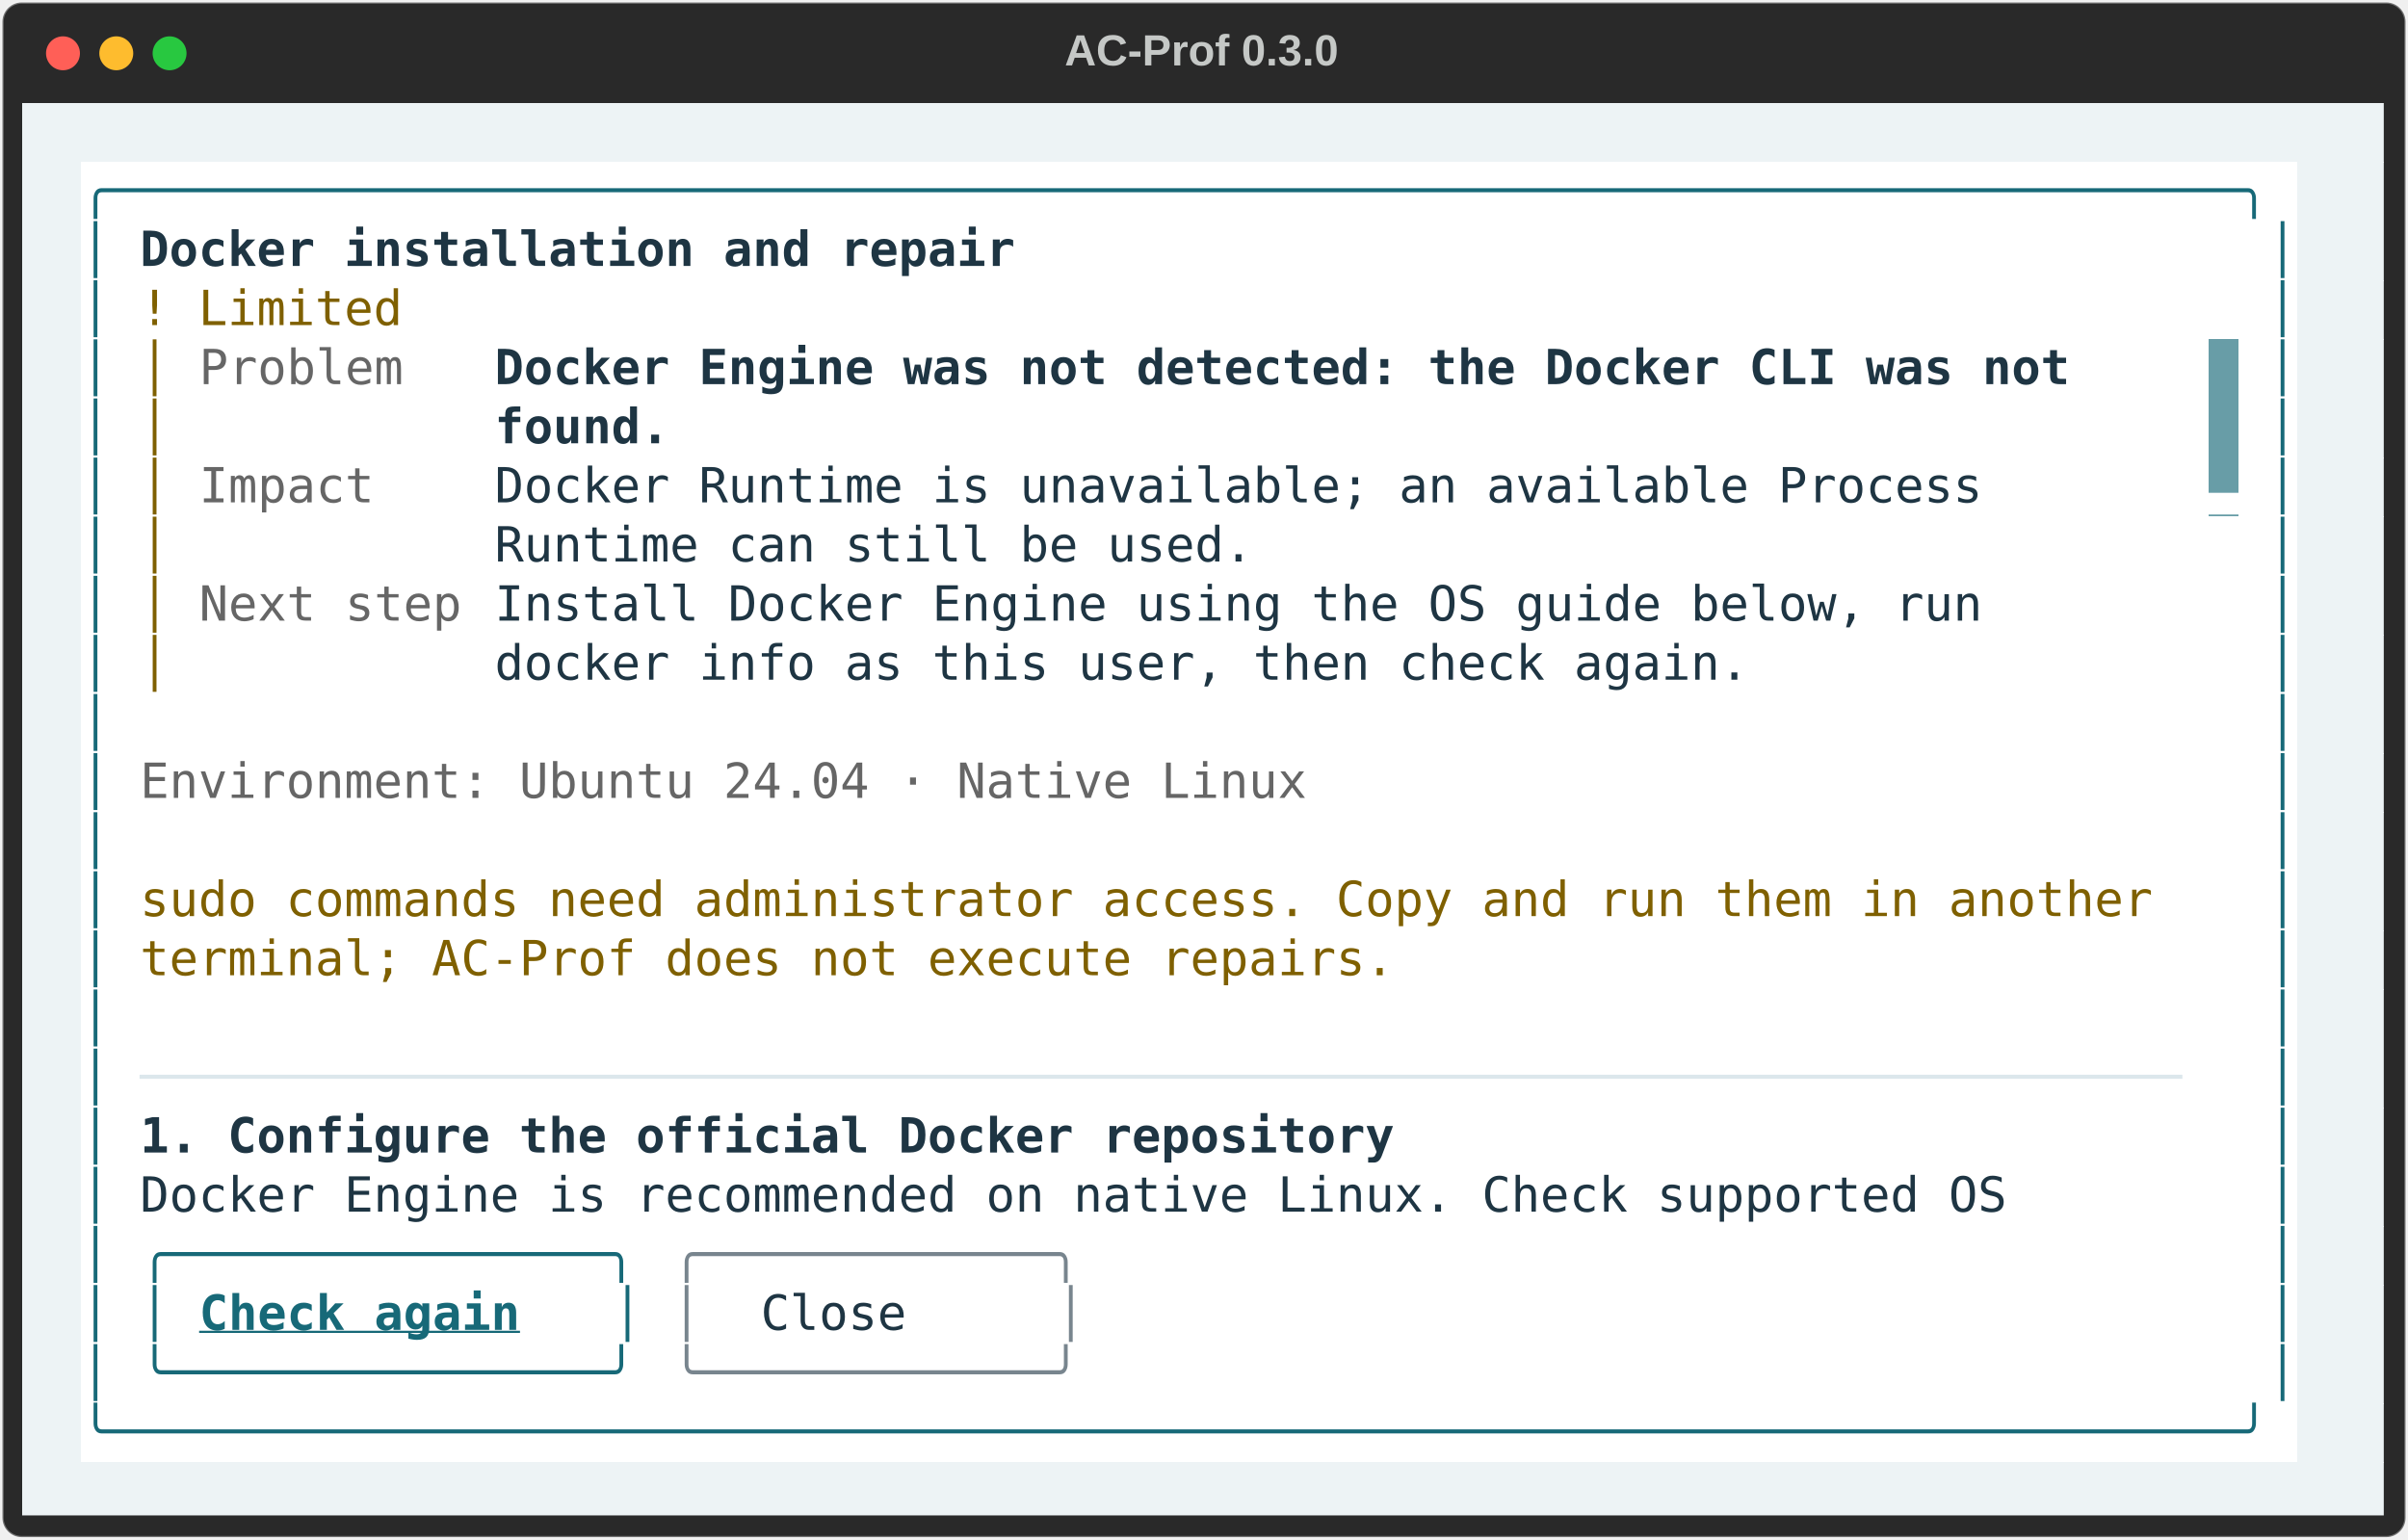
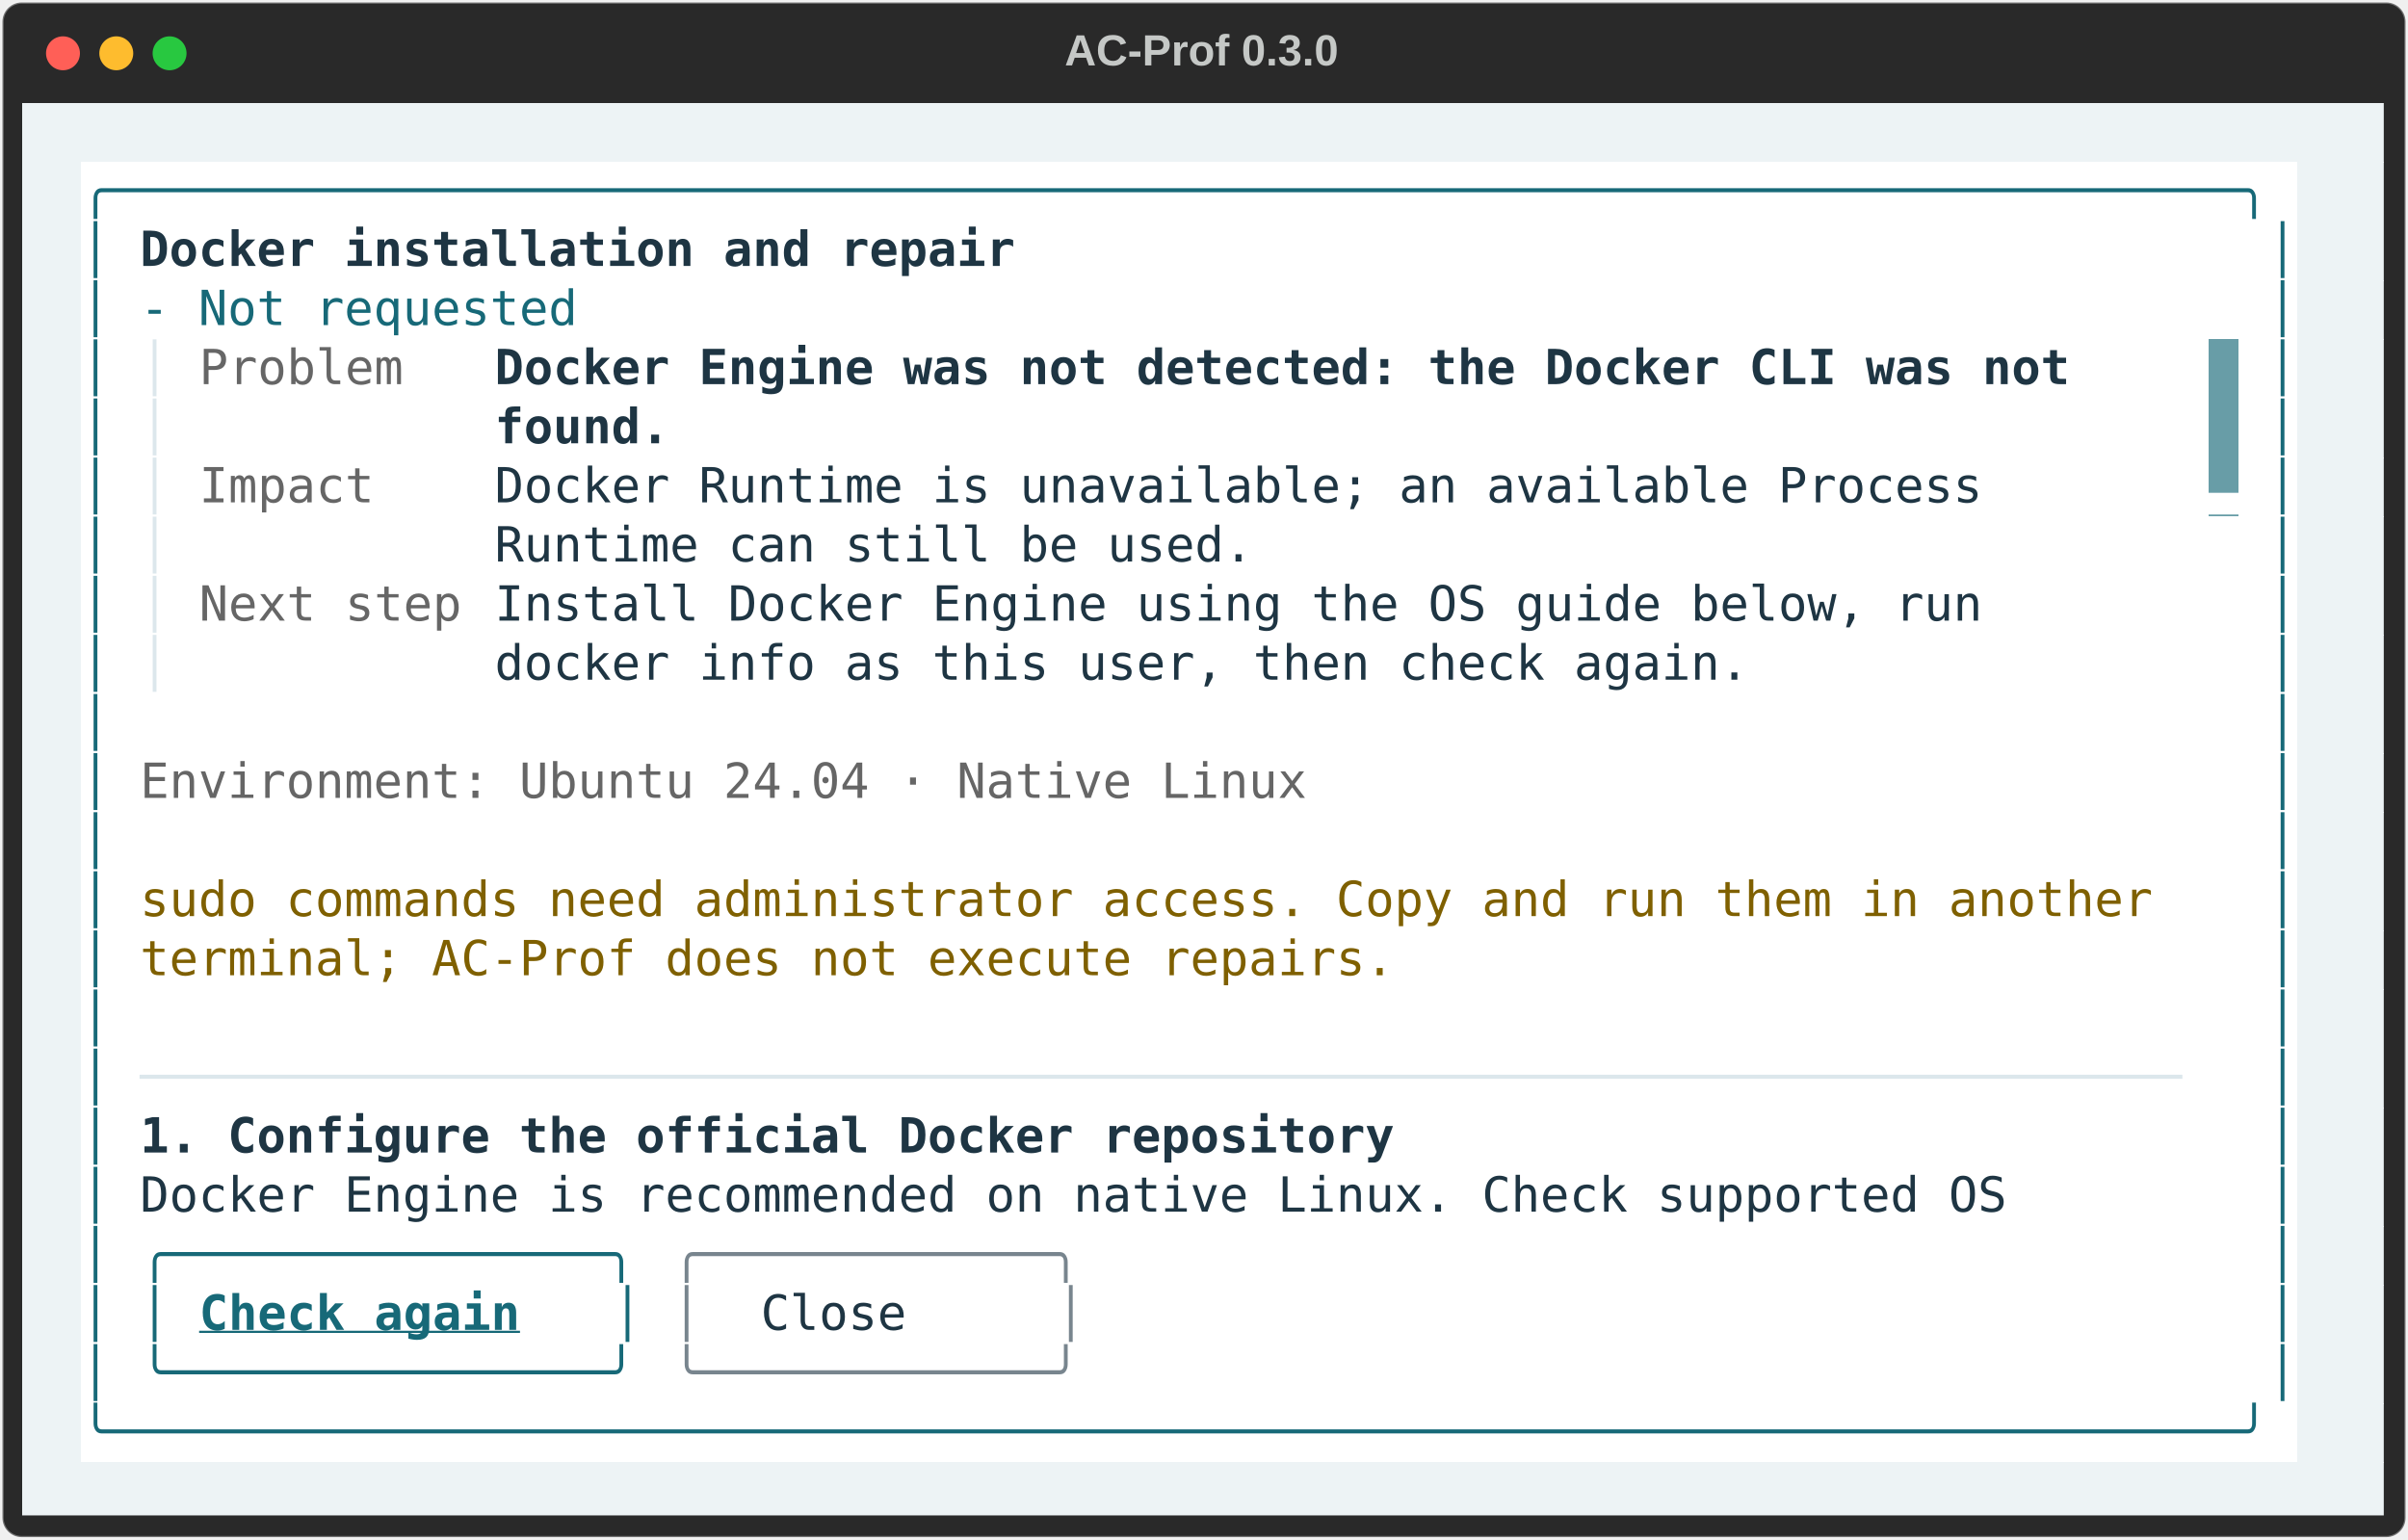
<svg xmlns="http://www.w3.org/2000/svg" class="rich-terminal" viewBox="0 0 994 635.6">
  <style>

    @font-face {
        font-family: "Fira Code";
        src: local("FiraCode-Regular"),
                url("https://cdnjs.cloudflare.com/ajax/libs/firacode/6.2.0/woff2/FiraCode-Regular.woff2") format("woff2"),
                url("https://cdnjs.cloudflare.com/ajax/libs/firacode/6.2.0/woff/FiraCode-Regular.woff") format("woff");
        font-style: normal;
        font-weight: 400;
    }
    @font-face {
        font-family: "Fira Code";
        src: local("FiraCode-Bold"),
                url("https://cdnjs.cloudflare.com/ajax/libs/firacode/6.2.0/woff2/FiraCode-Bold.woff2") format("woff2"),
                url("https://cdnjs.cloudflare.com/ajax/libs/firacode/6.2.0/woff/FiraCode-Bold.woff") format("woff");
        font-style: bold;
        font-weight: 700;
    }

    .terminal-matrix {
        font-family: Fira Code, monospace;
        font-size: 20px;
        line-height: 24.4px;
        font-variant-east-asian: full-width;
    }

    .terminal-title {
        font-size: 18px;
        font-weight: bold;
        font-family: arial;
    }

    .terminal-r1 { fill: #c5c8c6 }
.terminal-r2 { fill: #176978 }
.terminal-r3 { fill: #1e3543;font-weight: bold }
- .terminal-r4 { fill: #7f6000 }
+ .terminal-r4 { fill: #dce7ec }
.terminal-r5 { fill: #666666 }
.terminal-r6 { fill: #ffffff }
.terminal-r7 { fill: #1e3543 }
- .terminal-r8 { fill: #dce7ec }
+ .terminal-r8 { fill: #7f6000 }
.terminal-r9 { fill: #78858e }
.terminal-r10 { fill: #176978;font-weight: bold;text-decoration: underline; }
    </style>
  <defs>
    <clipPath id="terminal-clip-terminal">
      <rect x="0" y="0" width="975.0" height="584.6" />
    </clipPath>
    <clipPath id="terminal-line-0">
      <rect x="0" y="1.5" width="976" height="24.65" />
    </clipPath>
    <clipPath id="terminal-line-1">
      <rect x="0" y="25.9" width="976" height="24.65" />
    </clipPath>
    <clipPath id="terminal-line-2">
      <rect x="0" y="50.3" width="976" height="24.65" />
    </clipPath>
    <clipPath id="terminal-line-3">
      <rect x="0" y="74.7" width="976" height="24.65" />
    </clipPath>
    <clipPath id="terminal-line-4">
      <rect x="0" y="99.1" width="976" height="24.65" />
    </clipPath>
    <clipPath id="terminal-line-5">
      <rect x="0" y="123.5" width="976" height="24.65" />
    </clipPath>
    <clipPath id="terminal-line-6">
      <rect x="0" y="147.9" width="976" height="24.65" />
    </clipPath>
    <clipPath id="terminal-line-7">
      <rect x="0" y="172.3" width="976" height="24.65" />
    </clipPath>
    <clipPath id="terminal-line-8">
      <rect x="0" y="196.7" width="976" height="24.65" />
    </clipPath>
    <clipPath id="terminal-line-9">
      <rect x="0" y="221.1" width="976" height="24.65" />
    </clipPath>
    <clipPath id="terminal-line-10">
      <rect x="0" y="245.5" width="976" height="24.65" />
    </clipPath>
    <clipPath id="terminal-line-11">
      <rect x="0" y="269.9" width="976" height="24.65" />
    </clipPath>
    <clipPath id="terminal-line-12">
      <rect x="0" y="294.3" width="976" height="24.65" />
    </clipPath>
    <clipPath id="terminal-line-13">
      <rect x="0" y="318.7" width="976" height="24.65" />
    </clipPath>
    <clipPath id="terminal-line-14">
      <rect x="0" y="343.1" width="976" height="24.65" />
    </clipPath>
    <clipPath id="terminal-line-15">
      <rect x="0" y="367.5" width="976" height="24.65" />
    </clipPath>
    <clipPath id="terminal-line-16">
      <rect x="0" y="391.9" width="976" height="24.65" />
    </clipPath>
    <clipPath id="terminal-line-17">
      <rect x="0" y="416.3" width="976" height="24.65" />
    </clipPath>
    <clipPath id="terminal-line-18">
      <rect x="0" y="440.7" width="976" height="24.65" />
    </clipPath>
    <clipPath id="terminal-line-19">
      <rect x="0" y="465.1" width="976" height="24.65" />
    </clipPath>
    <clipPath id="terminal-line-20">
      <rect x="0" y="489.5" width="976" height="24.65" />
    </clipPath>
    <clipPath id="terminal-line-21">
      <rect x="0" y="513.9" width="976" height="24.65" />
    </clipPath>
    <clipPath id="terminal-line-22">
      <rect x="0" y="538.3" width="976" height="24.65" />
    </clipPath>
  </defs>
  <rect fill="#292929" stroke="rgba(255,255,255,0.35)" stroke-width="1" x="1" y="1" width="992" height="633.6" rx="8" />
  <text class="terminal-title" fill="#c5c8c6" text-anchor="middle" x="496" y="27">AC-Prof 0.3.0</text>
  <g transform="translate(26,22)">
    <circle cx="0" cy="0" r="7" fill="#ff5f57" />
    <circle cx="22" cy="0" r="7" fill="#febc2e" />
    <circle cx="44" cy="0" r="7" fill="#28c840" />
  </g>
  <g transform="translate(9, 41)" clip-path="url(#terminal-clip-terminal)">
    <rect fill="#edf3f5" x="0" y="1.5" width="976" height="24.65" shape-rendering="crispEdges" />
    <rect fill="#edf3f5" x="0" y="25.9" width="24.4" height="24.65" shape-rendering="crispEdges" />
    <rect fill="#ffffff" x="24.4" y="25.9" width="915" height="24.65" shape-rendering="crispEdges" />
    <rect fill="#edf3f5" x="939.4" y="25.9" width="36.6" height="24.65" shape-rendering="crispEdges" />
    <rect fill="#edf3f5" x="0" y="50.3" width="24.4" height="24.65" shape-rendering="crispEdges" />
    <rect fill="#ffffff" x="24.4" y="50.3" width="12.2" height="24.65" shape-rendering="crispEdges" />
    <rect fill="#ffffff" x="36.6" y="50.3" width="12.2" height="24.65" shape-rendering="crispEdges" />
    <rect fill="#ffffff" x="48.8" y="50.3" width="366" height="24.65" shape-rendering="crispEdges" />
    <rect fill="#ffffff" x="414.8" y="50.3" width="512.4" height="24.65" shape-rendering="crispEdges" />
    <rect fill="#ffffff" x="927.2" y="50.3" width="12.2" height="24.65" shape-rendering="crispEdges" />
    <rect fill="#edf3f5" x="939.4" y="50.3" width="36.6" height="24.65" shape-rendering="crispEdges" />
    <rect fill="#edf3f5" x="0" y="74.7" width="24.4" height="24.65" shape-rendering="crispEdges" />
    <rect fill="#ffffff" x="24.4" y="74.7" width="12.2" height="24.65" shape-rendering="crispEdges" />
    <rect fill="#ffffff" x="36.6" y="74.7" width="12.2" height="24.65" shape-rendering="crispEdges" />
-     <rect fill="#ffffff" x="48.8" y="74.7" width="109.8" height="24.65" shape-rendering="crispEdges" />
-     <rect fill="#ffffff" x="158.6" y="74.7" width="768.6" height="24.65" shape-rendering="crispEdges" />
+     <rect fill="#ffffff" x="48.8" y="74.7" width="183" height="24.65" shape-rendering="crispEdges" />
+     <rect fill="#ffffff" x="231.8" y="74.7" width="695.4" height="24.65" shape-rendering="crispEdges" />
    <rect fill="#ffffff" x="927.2" y="74.7" width="12.2" height="24.65" shape-rendering="crispEdges" />
    <rect fill="#edf3f5" x="939.4" y="74.7" width="36.6" height="24.65" shape-rendering="crispEdges" />
    <rect fill="#edf3f5" x="0" y="99.1" width="24.4" height="24.65" shape-rendering="crispEdges" />
    <rect fill="#ffffff" x="24.4" y="99.1" width="12.2" height="24.65" shape-rendering="crispEdges" />
    <rect fill="#ffffff" x="36.6" y="99.1" width="12.2" height="24.65" shape-rendering="crispEdges" />
    <rect fill="#ffffff" x="48.8" y="99.1" width="12.2" height="24.65" shape-rendering="crispEdges" />
    <rect fill="#ffffff" x="61" y="99.1" width="12.2" height="24.65" shape-rendering="crispEdges" />
    <rect fill="#ffffff" x="73.2" y="99.1" width="85.4" height="24.65" shape-rendering="crispEdges" />
    <rect fill="#ffffff" x="158.6" y="99.1" width="36.6" height="24.65" shape-rendering="crispEdges" />
    <rect fill="#ffffff" x="195.2" y="99.1" width="658.8" height="24.65" shape-rendering="crispEdges" />
    <rect fill="#ffffff" x="854" y="99.1" width="48.8" height="24.65" shape-rendering="crispEdges" />
    <rect fill="#689da7" x="902.8" y="99.1" width="12.2" height="24.65" shape-rendering="crispEdges" />
    <rect fill="#ffffff" x="915" y="99.1" width="12.2" height="24.65" shape-rendering="crispEdges" />
    <rect fill="#ffffff" x="927.2" y="99.1" width="12.2" height="24.65" shape-rendering="crispEdges" />
    <rect fill="#edf3f5" x="939.4" y="99.1" width="36.6" height="24.65" shape-rendering="crispEdges" />
    <rect fill="#edf3f5" x="0" y="123.5" width="24.4" height="24.65" shape-rendering="crispEdges" />
    <rect fill="#ffffff" x="24.4" y="123.5" width="12.2" height="24.65" shape-rendering="crispEdges" />
    <rect fill="#ffffff" x="36.6" y="123.5" width="12.2" height="24.65" shape-rendering="crispEdges" />
    <rect fill="#ffffff" x="48.8" y="123.5" width="12.2" height="24.65" shape-rendering="crispEdges" />
    <rect fill="#ffffff" x="61" y="123.5" width="134.2" height="24.65" shape-rendering="crispEdges" />
    <rect fill="#ffffff" x="195.2" y="123.5" width="73.2" height="24.65" shape-rendering="crispEdges" />
    <rect fill="#ffffff" x="268.4" y="123.5" width="634.4" height="24.65" shape-rendering="crispEdges" />
    <rect fill="#689da7" x="902.8" y="123.5" width="12.2" height="24.65" shape-rendering="crispEdges" />
    <rect fill="#ffffff" x="915" y="123.5" width="12.2" height="24.65" shape-rendering="crispEdges" />
    <rect fill="#ffffff" x="927.2" y="123.5" width="12.2" height="24.65" shape-rendering="crispEdges" />
    <rect fill="#edf3f5" x="939.4" y="123.5" width="36.6" height="24.65" shape-rendering="crispEdges" />
    <rect fill="#edf3f5" x="0" y="147.9" width="24.4" height="24.65" shape-rendering="crispEdges" />
    <rect fill="#ffffff" x="24.4" y="147.9" width="12.2" height="24.65" shape-rendering="crispEdges" />
    <rect fill="#ffffff" x="36.6" y="147.9" width="12.2" height="24.65" shape-rendering="crispEdges" />
    <rect fill="#ffffff" x="48.8" y="147.9" width="12.2" height="24.65" shape-rendering="crispEdges" />
    <rect fill="#ffffff" x="61" y="147.9" width="12.2" height="24.65" shape-rendering="crispEdges" />
    <rect fill="#ffffff" x="73.2" y="147.9" width="73.2" height="24.65" shape-rendering="crispEdges" />
    <rect fill="#ffffff" x="146.4" y="147.9" width="48.8" height="24.65" shape-rendering="crispEdges" />
    <rect fill="#ffffff" x="195.2" y="147.9" width="622.2" height="24.65" shape-rendering="crispEdges" />
    <rect fill="#ffffff" x="817.4" y="147.9" width="85.4" height="24.65" shape-rendering="crispEdges" />
    <rect fill="#689da7" x="902.8" y="147.9" width="12.2" height="24.65" shape-rendering="crispEdges" />
    <rect fill="#ffffff" x="915" y="147.9" width="12.2" height="24.65" shape-rendering="crispEdges" />
    <rect fill="#ffffff" x="927.2" y="147.9" width="12.2" height="24.65" shape-rendering="crispEdges" />
    <rect fill="#edf3f5" x="939.4" y="147.9" width="36.6" height="24.65" shape-rendering="crispEdges" />
    <rect fill="#edf3f5" x="0" y="172.3" width="24.4" height="24.65" shape-rendering="crispEdges" />
    <rect fill="#ffffff" x="24.4" y="172.3" width="12.2" height="24.65" shape-rendering="crispEdges" />
    <rect fill="#ffffff" x="36.6" y="172.3" width="12.2" height="24.65" shape-rendering="crispEdges" />
    <rect fill="#ffffff" x="48.8" y="172.3" width="12.2" height="24.65" shape-rendering="crispEdges" />
    <rect fill="#ffffff" x="61" y="172.3" width="134.2" height="24.65" shape-rendering="crispEdges" />
    <rect fill="#ffffff" x="195.2" y="172.3" width="317.2" height="24.65" shape-rendering="crispEdges" />
    <rect fill="#ffffff" x="512.4" y="172.3" width="390.4" height="24.65" shape-rendering="crispEdges" />
    <rect fill="#ffffff" x="902.8" y="172.3" width="12.2" height="24.65" shape-rendering="crispEdges" />
    <rect fill="#ffffff" x="915" y="172.3" width="12.2" height="24.65" shape-rendering="crispEdges" />
    <rect fill="#ffffff" x="927.2" y="172.3" width="12.2" height="24.65" shape-rendering="crispEdges" />
    <rect fill="#edf3f5" x="939.4" y="172.3" width="36.6" height="24.65" shape-rendering="crispEdges" />
    <rect fill="#edf3f5" x="0" y="196.7" width="24.4" height="24.65" shape-rendering="crispEdges" />
    <rect fill="#ffffff" x="24.4" y="196.7" width="12.2" height="24.65" shape-rendering="crispEdges" />
    <rect fill="#ffffff" x="36.6" y="196.7" width="12.2" height="24.65" shape-rendering="crispEdges" />
    <rect fill="#ffffff" x="48.8" y="196.7" width="12.2" height="24.65" shape-rendering="crispEdges" />
    <rect fill="#ffffff" x="61" y="196.7" width="12.2" height="24.65" shape-rendering="crispEdges" />
    <rect fill="#ffffff" x="73.2" y="196.7" width="109.8" height="24.65" shape-rendering="crispEdges" />
    <rect fill="#ffffff" x="183" y="196.7" width="12.2" height="24.65" shape-rendering="crispEdges" />
    <rect fill="#ffffff" x="195.2" y="196.7" width="622.2" height="24.65" shape-rendering="crispEdges" />
    <rect fill="#ffffff" x="817.4" y="196.7" width="85.4" height="24.65" shape-rendering="crispEdges" />
    <rect fill="#ffffff" x="902.8" y="196.7" width="12.2" height="24.65" shape-rendering="crispEdges" />
    <rect fill="#ffffff" x="915" y="196.7" width="12.2" height="24.65" shape-rendering="crispEdges" />
    <rect fill="#ffffff" x="927.2" y="196.7" width="12.2" height="24.65" shape-rendering="crispEdges" />
    <rect fill="#edf3f5" x="939.4" y="196.7" width="36.6" height="24.65" shape-rendering="crispEdges" />
    <rect fill="#edf3f5" x="0" y="221.1" width="24.4" height="24.65" shape-rendering="crispEdges" />
    <rect fill="#ffffff" x="24.4" y="221.1" width="12.2" height="24.65" shape-rendering="crispEdges" />
    <rect fill="#ffffff" x="36.6" y="221.1" width="12.2" height="24.65" shape-rendering="crispEdges" />
    <rect fill="#ffffff" x="48.8" y="221.1" width="12.2" height="24.65" shape-rendering="crispEdges" />
    <rect fill="#ffffff" x="61" y="221.1" width="134.2" height="24.65" shape-rendering="crispEdges" />
    <rect fill="#ffffff" x="195.2" y="221.1" width="524.6" height="24.65" shape-rendering="crispEdges" />
    <rect fill="#ffffff" x="719.8" y="221.1" width="183" height="24.65" shape-rendering="crispEdges" />
    <rect fill="#ffffff" x="902.8" y="221.1" width="12.2" height="24.65" shape-rendering="crispEdges" />
    <rect fill="#ffffff" x="915" y="221.1" width="12.2" height="24.65" shape-rendering="crispEdges" />
    <rect fill="#ffffff" x="927.2" y="221.1" width="12.2" height="24.65" shape-rendering="crispEdges" />
    <rect fill="#edf3f5" x="939.4" y="221.1" width="36.6" height="24.65" shape-rendering="crispEdges" />
    <rect fill="#edf3f5" x="0" y="245.5" width="24.4" height="24.65" shape-rendering="crispEdges" />
    <rect fill="#ffffff" x="24.4" y="245.5" width="12.2" height="24.65" shape-rendering="crispEdges" />
    <rect fill="#ffffff" x="36.6" y="245.5" width="866.2" height="24.65" shape-rendering="crispEdges" />
    <rect fill="#ffffff" x="902.8" y="245.5" width="12.2" height="24.65" shape-rendering="crispEdges" />
    <rect fill="#ffffff" x="915" y="245.5" width="12.2" height="24.65" shape-rendering="crispEdges" />
    <rect fill="#ffffff" x="927.2" y="245.5" width="12.2" height="24.65" shape-rendering="crispEdges" />
    <rect fill="#edf3f5" x="939.4" y="245.5" width="36.6" height="24.65" shape-rendering="crispEdges" />
    <rect fill="#edf3f5" x="0" y="269.9" width="24.4" height="24.65" shape-rendering="crispEdges" />
    <rect fill="#ffffff" x="24.4" y="269.9" width="12.2" height="24.65" shape-rendering="crispEdges" />
    <rect fill="#ffffff" x="36.6" y="269.9" width="12.2" height="24.65" shape-rendering="crispEdges" />
    <rect fill="#ffffff" x="48.8" y="269.9" width="488" height="24.65" shape-rendering="crispEdges" />
    <rect fill="#ffffff" x="536.8" y="269.9" width="366" height="24.65" shape-rendering="crispEdges" />
    <rect fill="#ffffff" x="902.8" y="269.9" width="12.2" height="24.65" shape-rendering="crispEdges" />
    <rect fill="#ffffff" x="915" y="269.9" width="12.2" height="24.65" shape-rendering="crispEdges" />
    <rect fill="#ffffff" x="927.2" y="269.9" width="12.2" height="24.65" shape-rendering="crispEdges" />
    <rect fill="#edf3f5" x="939.4" y="269.9" width="36.6" height="24.65" shape-rendering="crispEdges" />
    <rect fill="#edf3f5" x="0" y="294.3" width="24.4" height="24.65" shape-rendering="crispEdges" />
    <rect fill="#ffffff" x="24.4" y="294.3" width="12.2" height="24.65" shape-rendering="crispEdges" />
    <rect fill="#ffffff" x="36.6" y="294.3" width="866.2" height="24.65" shape-rendering="crispEdges" />
    <rect fill="#ffffff" x="902.8" y="294.3" width="12.2" height="24.65" shape-rendering="crispEdges" />
    <rect fill="#ffffff" x="915" y="294.3" width="12.2" height="24.65" shape-rendering="crispEdges" />
    <rect fill="#ffffff" x="927.2" y="294.3" width="12.2" height="24.65" shape-rendering="crispEdges" />
    <rect fill="#edf3f5" x="939.4" y="294.3" width="36.6" height="24.65" shape-rendering="crispEdges" />
    <rect fill="#edf3f5" x="0" y="318.7" width="24.4" height="24.65" shape-rendering="crispEdges" />
    <rect fill="#ffffff" x="24.4" y="318.7" width="12.2" height="24.65" shape-rendering="crispEdges" />
    <rect fill="#ffffff" x="36.6" y="318.7" width="12.2" height="24.65" shape-rendering="crispEdges" />
    <rect fill="#ffffff" x="48.8" y="318.7" width="841.8" height="24.65" shape-rendering="crispEdges" />
    <rect fill="#ffffff" x="890.6" y="318.7" width="12.2" height="24.65" shape-rendering="crispEdges" />
    <rect fill="#ffffff" x="902.8" y="318.7" width="12.2" height="24.65" shape-rendering="crispEdges" />
    <rect fill="#ffffff" x="915" y="318.7" width="12.2" height="24.65" shape-rendering="crispEdges" />
    <rect fill="#ffffff" x="927.2" y="318.7" width="12.2" height="24.65" shape-rendering="crispEdges" />
    <rect fill="#edf3f5" x="939.4" y="318.7" width="36.6" height="24.65" shape-rendering="crispEdges" />
    <rect fill="#edf3f5" x="0" y="343.1" width="24.4" height="24.65" shape-rendering="crispEdges" />
    <rect fill="#ffffff" x="24.4" y="343.1" width="12.2" height="24.65" shape-rendering="crispEdges" />
    <rect fill="#ffffff" x="36.6" y="343.1" width="12.2" height="24.65" shape-rendering="crispEdges" />
    <rect fill="#ffffff" x="48.8" y="343.1" width="524.6" height="24.65" shape-rendering="crispEdges" />
    <rect fill="#ffffff" x="573.4" y="343.1" width="329.4" height="24.65" shape-rendering="crispEdges" />
    <rect fill="#ffffff" x="902.8" y="343.1" width="12.2" height="24.65" shape-rendering="crispEdges" />
    <rect fill="#ffffff" x="915" y="343.1" width="12.2" height="24.65" shape-rendering="crispEdges" />
    <rect fill="#ffffff" x="927.2" y="343.1" width="12.2" height="24.65" shape-rendering="crispEdges" />
    <rect fill="#edf3f5" x="939.4" y="343.1" width="36.6" height="24.65" shape-rendering="crispEdges" />
    <rect fill="#edf3f5" x="0" y="367.5" width="24.4" height="24.65" shape-rendering="crispEdges" />
    <rect fill="#ffffff" x="24.4" y="367.5" width="12.2" height="24.65" shape-rendering="crispEdges" />
    <rect fill="#ffffff" x="36.6" y="367.5" width="866.2" height="24.65" shape-rendering="crispEdges" />
    <rect fill="#ffffff" x="902.8" y="367.5" width="12.2" height="24.65" shape-rendering="crispEdges" />
    <rect fill="#ffffff" x="915" y="367.5" width="12.2" height="24.65" shape-rendering="crispEdges" />
    <rect fill="#ffffff" x="927.2" y="367.5" width="12.2" height="24.65" shape-rendering="crispEdges" />
    <rect fill="#edf3f5" x="939.4" y="367.5" width="36.6" height="24.65" shape-rendering="crispEdges" />
    <rect fill="#edf3f5" x="0" y="391.9" width="24.4" height="24.65" shape-rendering="crispEdges" />
    <rect fill="#ffffff" x="24.4" y="391.9" width="12.2" height="24.65" shape-rendering="crispEdges" />
    <rect fill="#ffffff" x="36.6" y="391.9" width="12.2" height="24.65" shape-rendering="crispEdges" />
    <rect fill="#ffffff" x="48.8" y="391.9" width="854" height="24.65" shape-rendering="crispEdges" />
    <rect fill="#ffffff" x="902.8" y="391.9" width="12.2" height="24.65" shape-rendering="crispEdges" />
    <rect fill="#ffffff" x="915" y="391.9" width="12.2" height="24.65" shape-rendering="crispEdges" />
    <rect fill="#ffffff" x="927.2" y="391.9" width="12.2" height="24.65" shape-rendering="crispEdges" />
    <rect fill="#edf3f5" x="939.4" y="391.9" width="36.6" height="24.65" shape-rendering="crispEdges" />
    <rect fill="#edf3f5" x="0" y="416.3" width="24.4" height="24.65" shape-rendering="crispEdges" />
    <rect fill="#ffffff" x="24.4" y="416.3" width="12.2" height="24.65" shape-rendering="crispEdges" />
    <rect fill="#ffffff" x="36.6" y="416.3" width="12.2" height="24.65" shape-rendering="crispEdges" />
    <rect fill="#ffffff" x="48.8" y="416.3" width="524.6" height="24.65" shape-rendering="crispEdges" />
    <rect fill="#ffffff" x="573.4" y="416.3" width="329.4" height="24.65" shape-rendering="crispEdges" />
    <rect fill="#ffffff" x="902.8" y="416.3" width="12.2" height="24.65" shape-rendering="crispEdges" />
    <rect fill="#ffffff" x="915" y="416.3" width="12.2" height="24.65" shape-rendering="crispEdges" />
    <rect fill="#ffffff" x="927.2" y="416.3" width="12.2" height="24.65" shape-rendering="crispEdges" />
    <rect fill="#edf3f5" x="939.4" y="416.3" width="36.6" height="24.65" shape-rendering="crispEdges" />
    <rect fill="#edf3f5" x="0" y="440.7" width="24.4" height="24.65" shape-rendering="crispEdges" />
    <rect fill="#ffffff" x="24.4" y="440.7" width="12.2" height="24.65" shape-rendering="crispEdges" />
    <rect fill="#ffffff" x="36.6" y="440.7" width="12.2" height="24.65" shape-rendering="crispEdges" />
    <rect fill="#ffffff" x="48.8" y="440.7" width="780.8" height="24.65" shape-rendering="crispEdges" />
    <rect fill="#ffffff" x="829.6" y="440.7" width="73.2" height="24.65" shape-rendering="crispEdges" />
    <rect fill="#ffffff" x="902.8" y="440.7" width="12.2" height="24.65" shape-rendering="crispEdges" />
    <rect fill="#ffffff" x="915" y="440.7" width="12.2" height="24.65" shape-rendering="crispEdges" />
    <rect fill="#ffffff" x="927.2" y="440.7" width="12.2" height="24.65" shape-rendering="crispEdges" />
    <rect fill="#edf3f5" x="939.4" y="440.7" width="36.6" height="24.65" shape-rendering="crispEdges" />
    <rect fill="#edf3f5" x="0" y="465.1" width="24.4" height="24.65" shape-rendering="crispEdges" />
    <rect fill="#ffffff" x="24.4" y="465.1" width="12.2" height="24.65" shape-rendering="crispEdges" />
    <rect fill="#ffffff" x="36.6" y="465.1" width="12.2" height="24.65" shape-rendering="crispEdges" />
    <rect fill="#ffffff" x="48.8" y="465.1" width="207.4" height="24.65" shape-rendering="crispEdges" />
    <rect fill="#ffffff" x="256.2" y="465.1" width="12.2" height="24.65" shape-rendering="crispEdges" />
    <rect fill="#ffffff" x="268.4" y="465.1" width="170.8" height="24.65" shape-rendering="crispEdges" />
    <rect fill="#ffffff" x="439.2" y="465.1" width="488" height="24.65" shape-rendering="crispEdges" />
    <rect fill="#ffffff" x="927.2" y="465.1" width="12.2" height="24.65" shape-rendering="crispEdges" />
    <rect fill="#edf3f5" x="939.4" y="465.1" width="36.6" height="24.65" shape-rendering="crispEdges" />
    <rect fill="#edf3f5" x="0" y="489.5" width="24.4" height="24.65" shape-rendering="crispEdges" />
    <rect fill="#ffffff" x="24.4" y="489.5" width="12.2" height="24.65" shape-rendering="crispEdges" />
    <rect fill="#ffffff" x="36.6" y="489.5" width="12.2" height="24.65" shape-rendering="crispEdges" />
    <rect fill="#ffffff" x="48.8" y="489.5" width="12.2" height="24.65" shape-rendering="crispEdges" />
    <rect fill="#ffffff" x="61" y="489.5" width="12.2" height="24.65" shape-rendering="crispEdges" />
    <rect fill="#ffffff" x="73.2" y="489.5" width="158.6" height="24.65" shape-rendering="crispEdges" />
    <rect fill="#ffffff" x="231.8" y="489.5" width="12.2" height="24.65" shape-rendering="crispEdges" />
    <rect fill="#ffffff" x="244" y="489.5" width="12.2" height="24.65" shape-rendering="crispEdges" />
    <rect fill="#ffffff" x="256.2" y="489.5" width="12.2" height="24.65" shape-rendering="crispEdges" />
    <rect fill="#ffffff" x="268.4" y="489.5" width="12.2" height="24.65" shape-rendering="crispEdges" />
    <rect fill="#ffffff" x="280.6" y="489.5" width="24.4" height="24.65" shape-rendering="crispEdges" />
    <rect fill="#ffffff" x="305" y="489.5" width="85.4" height="24.65" shape-rendering="crispEdges" />
    <rect fill="#ffffff" x="390.4" y="489.5" width="36.6" height="24.65" shape-rendering="crispEdges" />
    <rect fill="#ffffff" x="427" y="489.5" width="12.2" height="24.65" shape-rendering="crispEdges" />
    <rect fill="#ffffff" x="439.2" y="489.5" width="488" height="24.65" shape-rendering="crispEdges" />
    <rect fill="#ffffff" x="927.2" y="489.5" width="12.2" height="24.65" shape-rendering="crispEdges" />
    <rect fill="#edf3f5" x="939.4" y="489.5" width="36.6" height="24.65" shape-rendering="crispEdges" />
    <rect fill="#edf3f5" x="0" y="513.9" width="24.4" height="24.65" shape-rendering="crispEdges" />
    <rect fill="#ffffff" x="24.4" y="513.9" width="12.2" height="24.65" shape-rendering="crispEdges" />
    <rect fill="#ffffff" x="36.6" y="513.9" width="12.2" height="24.65" shape-rendering="crispEdges" />
    <rect fill="#ffffff" x="48.8" y="513.9" width="207.4" height="24.65" shape-rendering="crispEdges" />
    <rect fill="#ffffff" x="256.2" y="513.9" width="12.2" height="24.65" shape-rendering="crispEdges" />
    <rect fill="#ffffff" x="268.4" y="513.9" width="170.8" height="24.65" shape-rendering="crispEdges" />
    <rect fill="#ffffff" x="439.2" y="513.9" width="488" height="24.65" shape-rendering="crispEdges" />
    <rect fill="#ffffff" x="927.2" y="513.9" width="12.2" height="24.65" shape-rendering="crispEdges" />
    <rect fill="#edf3f5" x="939.4" y="513.9" width="36.6" height="24.65" shape-rendering="crispEdges" />
    <rect fill="#edf3f5" x="0" y="538.3" width="24.4" height="24.65" shape-rendering="crispEdges" />
    <rect fill="#ffffff" x="24.4" y="538.3" width="915" height="24.65" shape-rendering="crispEdges" />
    <rect fill="#edf3f5" x="939.4" y="538.3" width="36.6" height="24.65" shape-rendering="crispEdges" />
    <rect fill="#edf3f5" x="0" y="562.7" width="976" height="24.65" shape-rendering="crispEdges" />
    <g class="terminal-matrix">
      <text class="terminal-r1" x="976" y="20" textLength="12.2" clip-path="url(#terminal-line-0)">
</text>
      <text class="terminal-r2" x="24.4" y="44.4" textLength="915" clip-path="url(#terminal-line-1)">╭─────────────────────────────────────────────────────────────────────────╮</text>
      <text class="terminal-r1" x="976" y="44.4" textLength="12.2" clip-path="url(#terminal-line-1)">
</text>
      <text class="terminal-r2" x="24.4" y="68.8" textLength="12.2" clip-path="url(#terminal-line-2)">│</text>
      <text class="terminal-r3" x="48.8" y="68.8" textLength="366" clip-path="url(#terminal-line-2)">Docker installation and repair</text>
      <text class="terminal-r2" x="927.2" y="68.8" textLength="12.2" clip-path="url(#terminal-line-2)">│</text>
      <text class="terminal-r1" x="976" y="68.8" textLength="12.2" clip-path="url(#terminal-line-2)">
</text>
      <text class="terminal-r2" x="24.4" y="93.2" textLength="12.2" clip-path="url(#terminal-line-3)">│</text>
-       <text class="terminal-r4" x="48.8" y="93.2" textLength="109.8" clip-path="url(#terminal-line-3)">! Limited</text>
+       <text class="terminal-r2" x="48.8" y="93.2" textLength="183" clip-path="url(#terminal-line-3)">- Not requested</text>
      <text class="terminal-r2" x="927.2" y="93.2" textLength="12.2" clip-path="url(#terminal-line-3)">│</text>
      <text class="terminal-r1" x="976" y="93.2" textLength="12.2" clip-path="url(#terminal-line-3)">
</text>
      <text class="terminal-r2" x="24.4" y="117.6" textLength="12.2" clip-path="url(#terminal-line-4)">│</text>
      <text class="terminal-r4" x="48.8" y="117.6" textLength="12.2" clip-path="url(#terminal-line-4)">│</text>
      <text class="terminal-r5" x="73.2" y="117.6" textLength="85.4" clip-path="url(#terminal-line-4)">Problem</text>
      <text class="terminal-r3" x="195.2" y="117.6" textLength="658.8" clip-path="url(#terminal-line-4)">Docker Engine was not detected: the Docker CLI was not</text>
      <text class="terminal-r2" x="927.2" y="117.6" textLength="12.2" clip-path="url(#terminal-line-4)">│</text>
      <text class="terminal-r1" x="976" y="117.6" textLength="12.2" clip-path="url(#terminal-line-4)">
</text>
      <text class="terminal-r2" x="24.4" y="142" textLength="12.2" clip-path="url(#terminal-line-5)">│</text>
      <text class="terminal-r4" x="48.8" y="142" textLength="12.2" clip-path="url(#terminal-line-5)">│</text>
      <text class="terminal-r3" x="195.2" y="142" textLength="73.2" clip-path="url(#terminal-line-5)">found.</text>
      <text class="terminal-r2" x="927.2" y="142" textLength="12.2" clip-path="url(#terminal-line-5)">│</text>
      <text class="terminal-r1" x="976" y="142" textLength="12.2" clip-path="url(#terminal-line-5)">
</text>
      <text class="terminal-r2" x="24.4" y="166.4" textLength="12.2" clip-path="url(#terminal-line-6)">│</text>
      <text class="terminal-r4" x="48.8" y="166.4" textLength="12.2" clip-path="url(#terminal-line-6)">│</text>
      <text class="terminal-r5" x="73.2" y="166.4" textLength="73.2" clip-path="url(#terminal-line-6)">Impact</text>
      <text class="terminal-r7" x="195.2" y="166.4" textLength="622.2" clip-path="url(#terminal-line-6)">Docker Runtime is unavailable; an available Process</text>
      <text class="terminal-r6" x="902.8" y="166.4" textLength="12.2" clip-path="url(#terminal-line-6)">▃</text>
      <text class="terminal-r2" x="927.2" y="166.4" textLength="12.2" clip-path="url(#terminal-line-6)">│</text>
      <text class="terminal-r1" x="976" y="166.4" textLength="12.2" clip-path="url(#terminal-line-6)">
</text>
      <text class="terminal-r2" x="24.4" y="190.8" textLength="12.2" clip-path="url(#terminal-line-7)">│</text>
      <text class="terminal-r4" x="48.8" y="190.8" textLength="12.2" clip-path="url(#terminal-line-7)">│</text>
      <text class="terminal-r7" x="195.2" y="190.8" textLength="317.2" clip-path="url(#terminal-line-7)">Runtime can still be used.</text>
      <text class="terminal-r2" x="927.2" y="190.8" textLength="12.2" clip-path="url(#terminal-line-7)">│</text>
      <text class="terminal-r1" x="976" y="190.8" textLength="12.2" clip-path="url(#terminal-line-7)">
</text>
      <text class="terminal-r2" x="24.4" y="215.2" textLength="12.2" clip-path="url(#terminal-line-8)">│</text>
      <text class="terminal-r4" x="48.8" y="215.2" textLength="12.2" clip-path="url(#terminal-line-8)">│</text>
      <text class="terminal-r5" x="73.2" y="215.2" textLength="109.8" clip-path="url(#terminal-line-8)">Next step</text>
      <text class="terminal-r7" x="195.2" y="215.2" textLength="622.2" clip-path="url(#terminal-line-8)">Install Docker Engine using the OS guide below, run</text>
      <text class="terminal-r2" x="927.2" y="215.2" textLength="12.2" clip-path="url(#terminal-line-8)">│</text>
      <text class="terminal-r1" x="976" y="215.2" textLength="12.2" clip-path="url(#terminal-line-8)">
</text>
      <text class="terminal-r2" x="24.4" y="239.6" textLength="12.2" clip-path="url(#terminal-line-9)">│</text>
      <text class="terminal-r4" x="48.8" y="239.6" textLength="12.2" clip-path="url(#terminal-line-9)">│</text>
      <text class="terminal-r7" x="195.2" y="239.6" textLength="524.6" clip-path="url(#terminal-line-9)">docker info as this user, then check again.</text>
      <text class="terminal-r2" x="927.2" y="239.6" textLength="12.2" clip-path="url(#terminal-line-9)">│</text>
      <text class="terminal-r1" x="976" y="239.6" textLength="12.2" clip-path="url(#terminal-line-9)">
</text>
      <text class="terminal-r2" x="24.4" y="264" textLength="12.2" clip-path="url(#terminal-line-10)">│</text>
      <text class="terminal-r2" x="927.2" y="264" textLength="12.2" clip-path="url(#terminal-line-10)">│</text>
      <text class="terminal-r1" x="976" y="264" textLength="12.2" clip-path="url(#terminal-line-10)">
</text>
      <text class="terminal-r2" x="24.4" y="288.4" textLength="12.2" clip-path="url(#terminal-line-11)">│</text>
      <text class="terminal-r5" x="48.8" y="288.4" textLength="488" clip-path="url(#terminal-line-11)">Environment: Ubuntu 24.04 · Native Linux</text>
      <text class="terminal-r2" x="927.2" y="288.4" textLength="12.2" clip-path="url(#terminal-line-11)">│</text>
      <text class="terminal-r1" x="976" y="288.4" textLength="12.2" clip-path="url(#terminal-line-11)">
</text>
      <text class="terminal-r2" x="24.4" y="312.8" textLength="12.2" clip-path="url(#terminal-line-12)">│</text>
      <text class="terminal-r2" x="927.2" y="312.8" textLength="12.2" clip-path="url(#terminal-line-12)">│</text>
      <text class="terminal-r1" x="976" y="312.8" textLength="12.2" clip-path="url(#terminal-line-12)">
</text>
      <text class="terminal-r2" x="24.4" y="337.2" textLength="12.2" clip-path="url(#terminal-line-13)">│</text>
-       <text class="terminal-r4" x="48.8" y="337.2" textLength="841.8" clip-path="url(#terminal-line-13)">sudo commands need administrator access. Copy and run them in another</text>
+       <text class="terminal-r8" x="48.8" y="337.2" textLength="841.8" clip-path="url(#terminal-line-13)">sudo commands need administrator access. Copy and run them in another</text>
      <text class="terminal-r2" x="927.2" y="337.2" textLength="12.2" clip-path="url(#terminal-line-13)">│</text>
      <text class="terminal-r1" x="976" y="337.2" textLength="12.2" clip-path="url(#terminal-line-13)">
</text>
      <text class="terminal-r2" x="24.4" y="361.6" textLength="12.2" clip-path="url(#terminal-line-14)">│</text>
-       <text class="terminal-r4" x="48.8" y="361.6" textLength="524.6" clip-path="url(#terminal-line-14)">terminal; AC-Prof does not execute repairs.</text>
+       <text class="terminal-r8" x="48.8" y="361.6" textLength="524.6" clip-path="url(#terminal-line-14)">terminal; AC-Prof does not execute repairs.</text>
      <text class="terminal-r2" x="927.2" y="361.6" textLength="12.2" clip-path="url(#terminal-line-14)">│</text>
      <text class="terminal-r1" x="976" y="361.6" textLength="12.2" clip-path="url(#terminal-line-14)">
</text>
      <text class="terminal-r2" x="24.4" y="386" textLength="12.2" clip-path="url(#terminal-line-15)">│</text>
      <text class="terminal-r2" x="927.2" y="386" textLength="12.2" clip-path="url(#terminal-line-15)">│</text>
      <text class="terminal-r1" x="976" y="386" textLength="12.2" clip-path="url(#terminal-line-15)">
</text>
      <text class="terminal-r2" x="24.4" y="410.4" textLength="12.2" clip-path="url(#terminal-line-16)">│</text>
-       <text class="terminal-r8" x="48.8" y="410.4" textLength="854" clip-path="url(#terminal-line-16)">──────────────────────────────────────────────────────────────────────</text>
+       <text class="terminal-r4" x="48.8" y="410.4" textLength="854" clip-path="url(#terminal-line-16)">──────────────────────────────────────────────────────────────────────</text>
      <text class="terminal-r2" x="927.2" y="410.4" textLength="12.2" clip-path="url(#terminal-line-16)">│</text>
      <text class="terminal-r1" x="976" y="410.4" textLength="12.2" clip-path="url(#terminal-line-16)">
</text>
      <text class="terminal-r2" x="24.4" y="434.8" textLength="12.2" clip-path="url(#terminal-line-17)">│</text>
      <text class="terminal-r3" x="48.8" y="434.8" textLength="524.6" clip-path="url(#terminal-line-17)">1. Configure the official Docker repository</text>
      <text class="terminal-r2" x="927.2" y="434.8" textLength="12.2" clip-path="url(#terminal-line-17)">│</text>
      <text class="terminal-r1" x="976" y="434.8" textLength="12.2" clip-path="url(#terminal-line-17)">
</text>
      <text class="terminal-r2" x="24.4" y="459.2" textLength="12.2" clip-path="url(#terminal-line-18)">│</text>
      <text class="terminal-r7" x="48.8" y="459.2" textLength="780.8" clip-path="url(#terminal-line-18)">Docker Engine is recommended on native Linux. Check supported OS</text>
      <text class="terminal-r2" x="927.2" y="459.2" textLength="12.2" clip-path="url(#terminal-line-18)">│</text>
      <text class="terminal-r1" x="976" y="459.2" textLength="12.2" clip-path="url(#terminal-line-18)">
</text>
      <text class="terminal-r2" x="24.4" y="483.6" textLength="12.2" clip-path="url(#terminal-line-19)">│</text>
      <text class="terminal-r2" x="48.8" y="483.6" textLength="207.4" clip-path="url(#terminal-line-19)">╭───────────────╮</text>
      <text class="terminal-r9" x="268.4" y="483.6" textLength="170.8" clip-path="url(#terminal-line-19)">╭────────────╮</text>
      <text class="terminal-r2" x="927.2" y="483.6" textLength="12.2" clip-path="url(#terminal-line-19)">│</text>
      <text class="terminal-r1" x="976" y="483.6" textLength="12.2" clip-path="url(#terminal-line-19)">
</text>
      <text class="terminal-r2" x="24.4" y="508" textLength="12.2" clip-path="url(#terminal-line-20)">│</text>
      <text class="terminal-r2" x="48.8" y="508" textLength="12.2" clip-path="url(#terminal-line-20)">│</text>
      <text class="terminal-r10" x="73.2" y="508" textLength="158.6" clip-path="url(#terminal-line-20)"> Check again </text>
      <text class="terminal-r2" x="244" y="508" textLength="12.2" clip-path="url(#terminal-line-20)">│</text>
      <text class="terminal-r9" x="268.4" y="508" textLength="12.2" clip-path="url(#terminal-line-20)">│</text>
      <text class="terminal-r7" x="305" y="508" textLength="85.4" clip-path="url(#terminal-line-20)"> Close </text>
      <text class="terminal-r9" x="427" y="508" textLength="12.2" clip-path="url(#terminal-line-20)">│</text>
      <text class="terminal-r2" x="927.2" y="508" textLength="12.2" clip-path="url(#terminal-line-20)">│</text>
      <text class="terminal-r1" x="976" y="508" textLength="12.2" clip-path="url(#terminal-line-20)">
</text>
      <text class="terminal-r2" x="24.4" y="532.4" textLength="12.2" clip-path="url(#terminal-line-21)">│</text>
      <text class="terminal-r2" x="48.8" y="532.4" textLength="207.4" clip-path="url(#terminal-line-21)">╰───────────────╯</text>
      <text class="terminal-r9" x="268.4" y="532.4" textLength="170.8" clip-path="url(#terminal-line-21)">╰────────────╯</text>
      <text class="terminal-r2" x="927.2" y="532.4" textLength="12.2" clip-path="url(#terminal-line-21)">│</text>
      <text class="terminal-r1" x="976" y="532.4" textLength="12.2" clip-path="url(#terminal-line-21)">
</text>
      <text class="terminal-r2" x="24.4" y="556.8" textLength="915" clip-path="url(#terminal-line-22)">╰─────────────────────────────────────────────────────────────────────────╯</text>
      <text class="terminal-r1" x="976" y="556.8" textLength="12.2" clip-path="url(#terminal-line-22)">
</text>
    </g>
  </g>
</svg>
